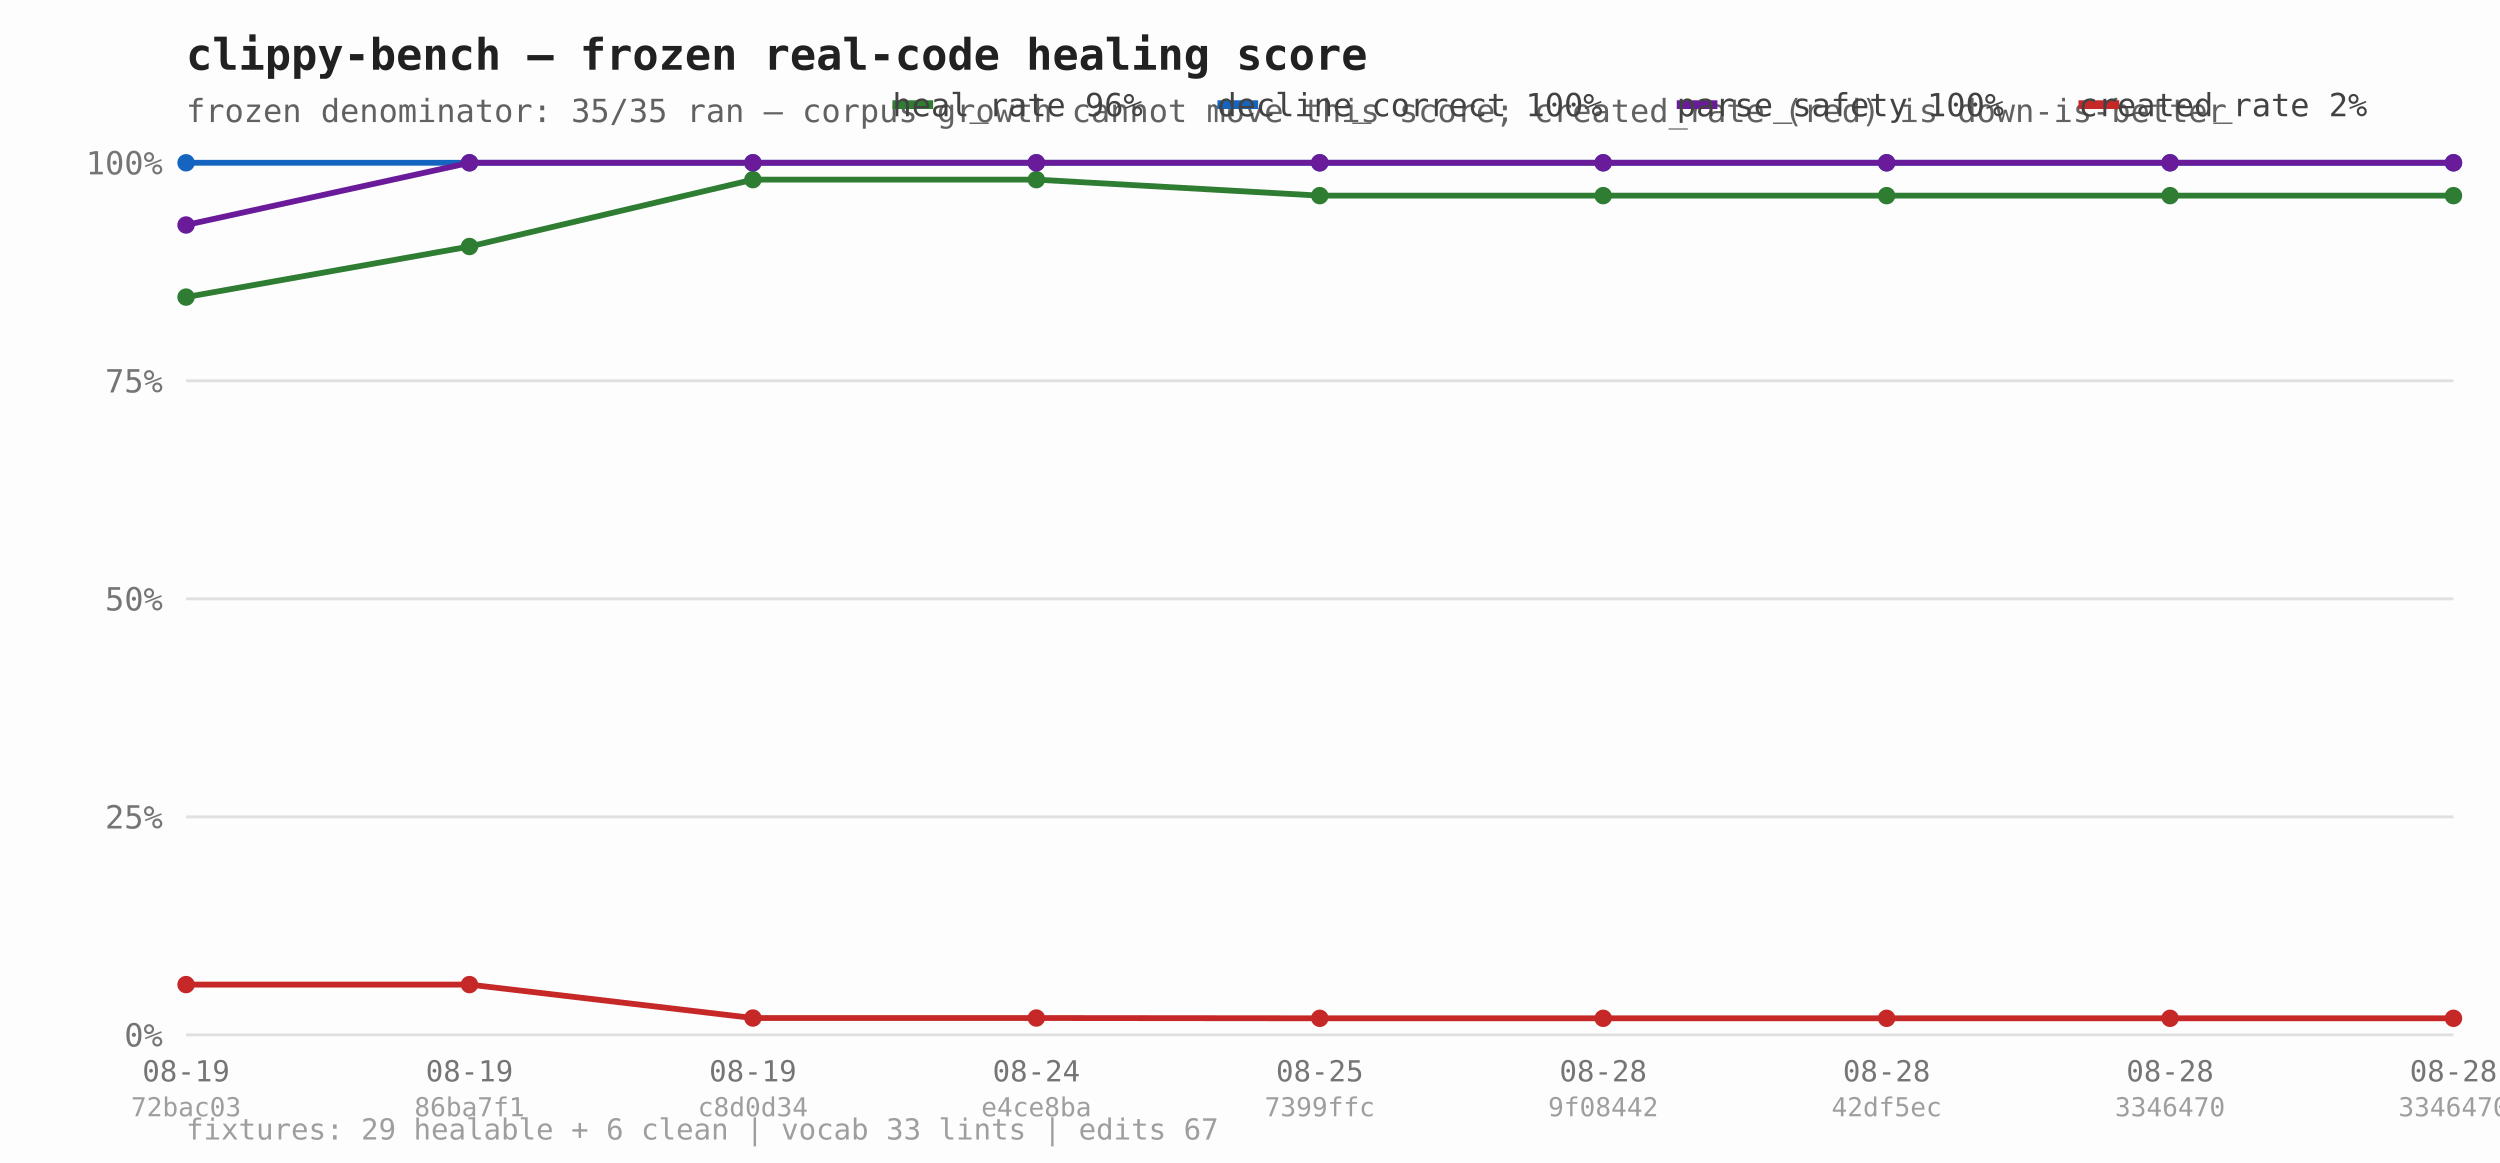
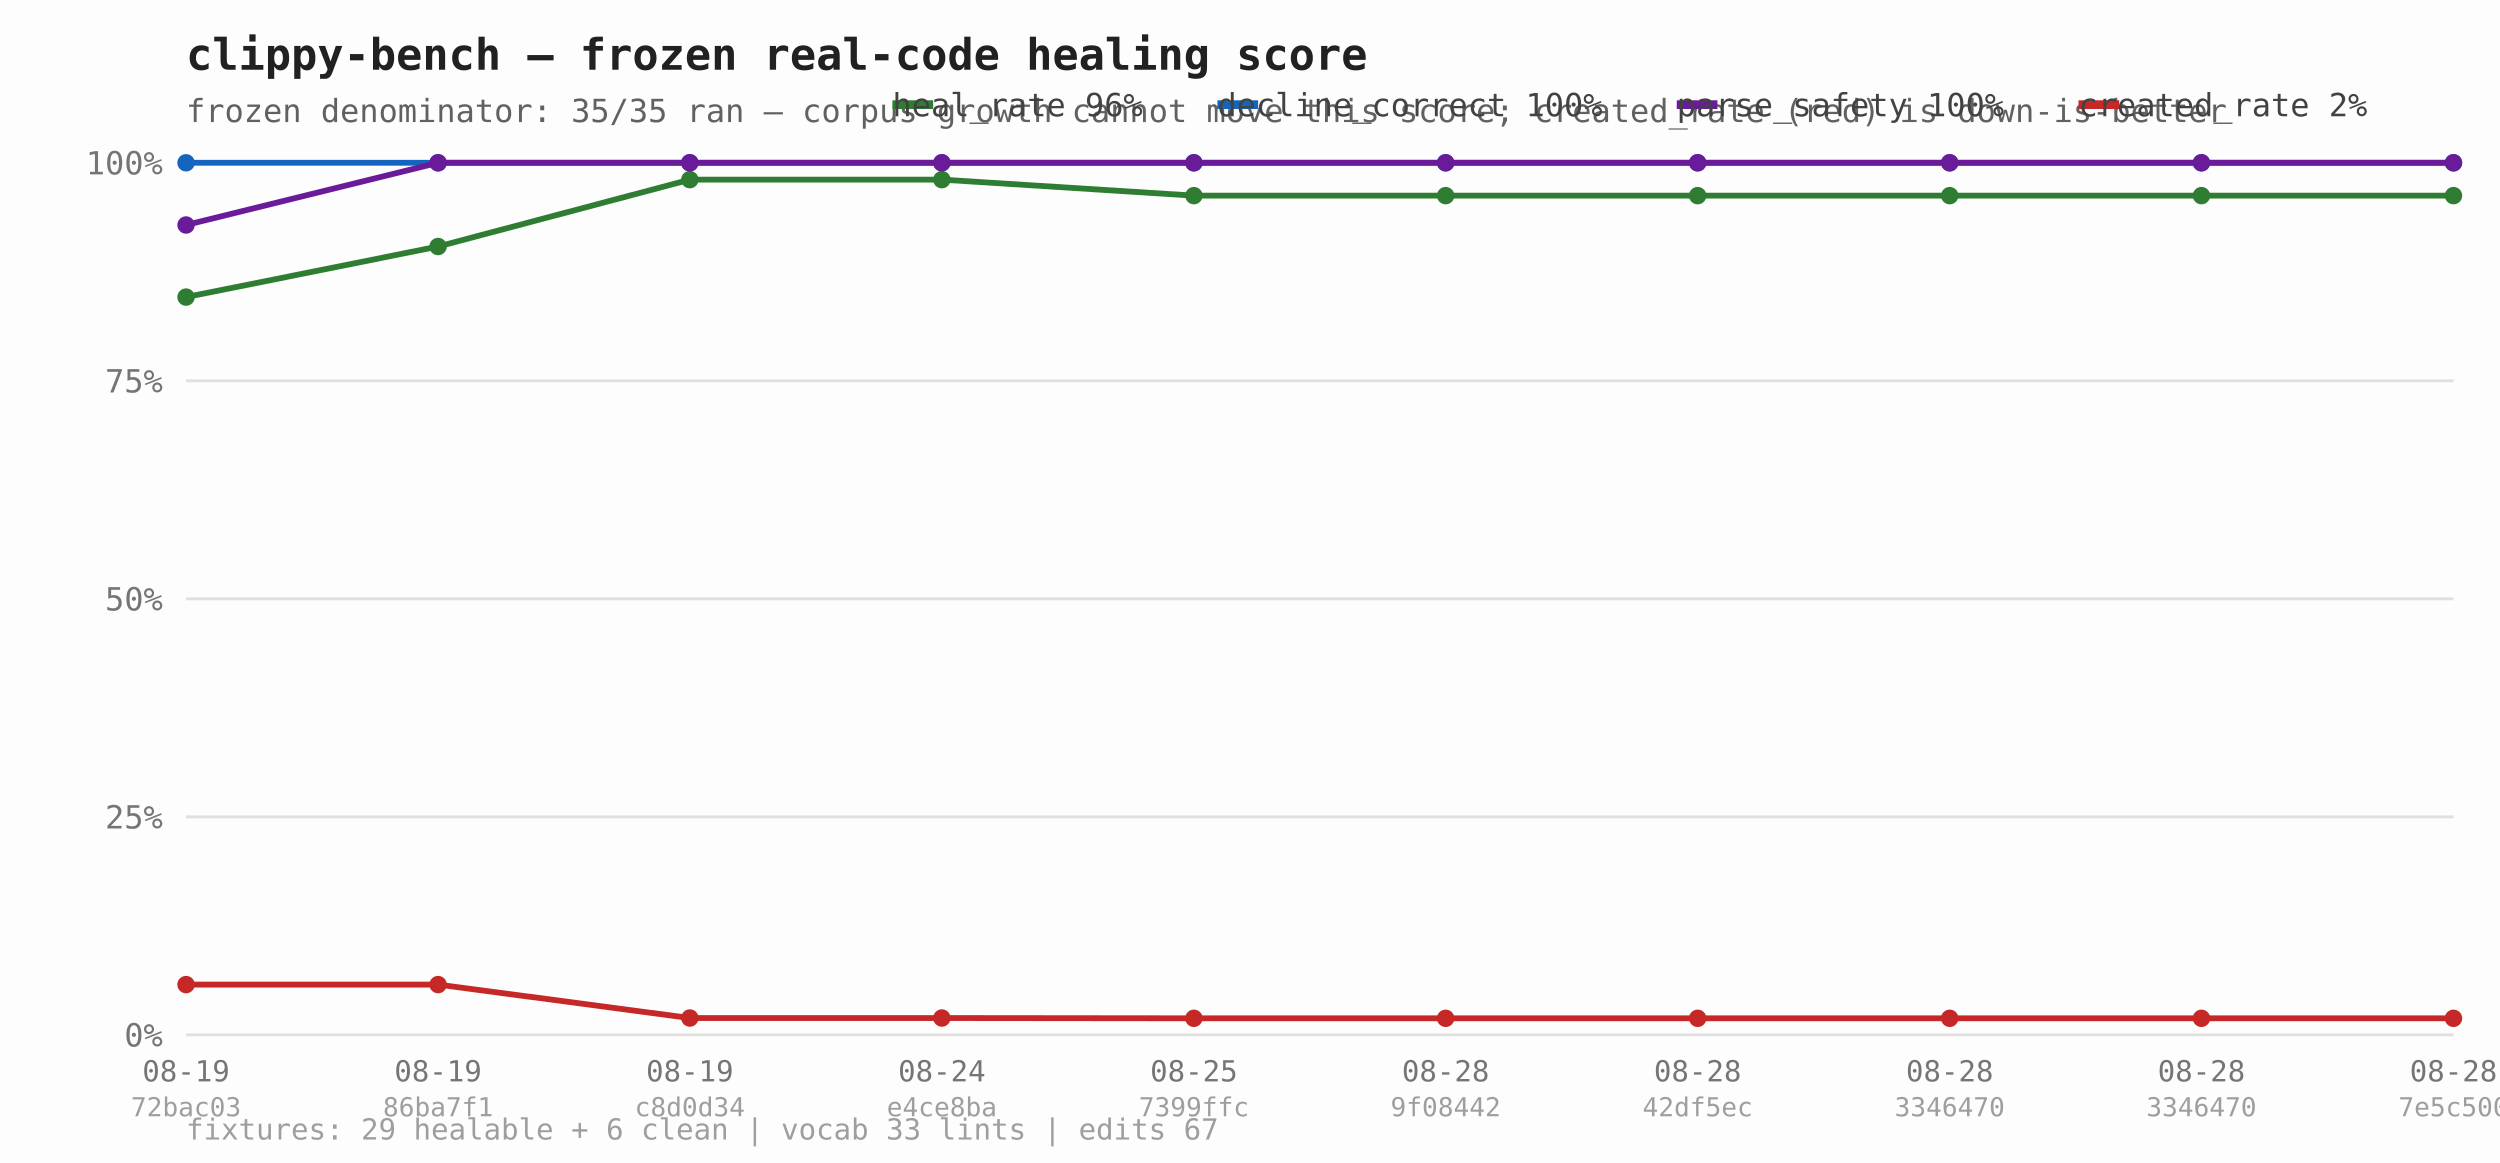
<svg xmlns="http://www.w3.org/2000/svg" width="860" height="400" viewBox="0 0 860 400" font-family="ui-monospace,Menlo,monospace">
  <rect width="100%" height="100%" fill="#fdfdfd" />
  <text x="64" y="24" font-size="15" font-weight="bold" fill="#212121">clippy-bench — frozen real-code healing score</text>
  <text x="64" y="42" font-size="11" fill="#616161">frozen denominator: 35/35 ran — corpus growth cannot move this score; created_rate (red) is down-is-better</text>
  <line x1="64" y1="356.0" x2="844" y2="356.0" stroke="#e0e0e0" stroke-width="1" />
  <text x="56" y="360.0" font-size="11" fill="#757575" text-anchor="end">0%</text>
  <line x1="64" y1="281.0" x2="844" y2="281.0" stroke="#e0e0e0" stroke-width="1" />
  <text x="56" y="285.0" font-size="11" fill="#757575" text-anchor="end">25%</text>
  <line x1="64" y1="206.0" x2="844" y2="206.0" stroke="#e0e0e0" stroke-width="1" />
  <text x="56" y="210.0" font-size="11" fill="#757575" text-anchor="end">50%</text>
  <line x1="64" y1="131.0" x2="844" y2="131.0" stroke="#e0e0e0" stroke-width="1" />
  <text x="56" y="135.0" font-size="11" fill="#757575" text-anchor="end">75%</text>
  <line x1="64" y1="56.0" x2="844" y2="56.0" stroke="#e0e0e0" stroke-width="1" />
  <text x="56" y="60.0" font-size="11" fill="#757575" text-anchor="end">100%</text>
  <line x1="715.0" y1="36" x2="729.0" y2="36" stroke="#c62828" stroke-width="3" />
  <text x="715.0" y="40" font-size="11" fill="#424242">created_rate 2%</text>
  <line x1="576.8" y1="36" x2="590.8" y2="36" stroke="#6a1b9a" stroke-width="3" />
  <text x="576.8" y="40" font-size="11" fill="#424242">parse_safety 100%</text>
  <line x1="418.8" y1="36" x2="432.8" y2="36" stroke="#1565c0" stroke-width="3" />
  <text x="418.8" y="40" font-size="11" fill="#424242">decline_correct 100%</text>
  <line x1="307.0" y1="36" x2="321.0" y2="36" stroke="#2e7d32" stroke-width="3" />
  <text x="307.0" y="40" font-size="11" fill="#424242">heal_rate 96%</text>
-   <path d="M 64.0 102.2 L 161.5 84.8 L 259.0 61.8 L 356.5 61.8 L 454.0 67.3 L 551.5 67.3 L 649.0 67.3 L 746.5 67.3 L 844.0 67.3" fill="none" stroke="#2e7d32" stroke-width="2" stroke-linejoin="round" stroke-linecap="round" />
+   <path d="M 64.0 102.2 L 150.7 84.8 L 237.3 61.8 L 324.0 61.8 L 410.7 67.3 L 497.3 67.3 L 584.0 67.3 L 670.7 67.3 L 757.3 67.3 L 844.0 67.3" fill="none" stroke="#2e7d32" stroke-width="2" stroke-linejoin="round" stroke-linecap="round" />
  <circle cx="64.0" cy="102.2" r="3" fill="#2e7d32" />
-   <circle cx="161.5" cy="84.8" r="3" fill="#2e7d32" />
-   <circle cx="259.0" cy="61.8" r="3" fill="#2e7d32" />
-   <circle cx="356.5" cy="61.8" r="3" fill="#2e7d32" />
-   <circle cx="454.0" cy="67.3" r="3" fill="#2e7d32" />
-   <circle cx="551.5" cy="67.3" r="3" fill="#2e7d32" />
-   <circle cx="649.0" cy="67.3" r="3" fill="#2e7d32" />
-   <circle cx="746.5" cy="67.3" r="3" fill="#2e7d32" />
+   <circle cx="150.7" cy="84.8" r="3" fill="#2e7d32" />
+   <circle cx="237.3" cy="61.8" r="3" fill="#2e7d32" />
+   <circle cx="324.0" cy="61.8" r="3" fill="#2e7d32" />
+   <circle cx="410.7" cy="67.3" r="3" fill="#2e7d32" />
+   <circle cx="497.3" cy="67.3" r="3" fill="#2e7d32" />
+   <circle cx="584.0" cy="67.3" r="3" fill="#2e7d32" />
+   <circle cx="670.7" cy="67.3" r="3" fill="#2e7d32" />
+   <circle cx="757.3" cy="67.3" r="3" fill="#2e7d32" />
  <circle cx="844.0" cy="67.3" r="3" fill="#2e7d32" />
-   <path d="M 64.0 56.0 L 161.5 56.0 L 259.0 56.0 L 356.5 56.0 L 454.0 56.0 L 551.5 56.0 L 649.0 56.0 L 746.5 56.0 L 844.0 56.0" fill="none" stroke="#1565c0" stroke-width="2" stroke-linejoin="round" stroke-linecap="round" />
+   <path d="M 64.0 56.0 L 150.7 56.0 L 237.3 56.0 L 324.0 56.0 L 410.7 56.0 L 497.3 56.0 L 584.0 56.0 L 670.7 56.0 L 757.3 56.0 L 844.0 56.0" fill="none" stroke="#1565c0" stroke-width="2" stroke-linejoin="round" stroke-linecap="round" />
  <circle cx="64.0" cy="56.0" r="3" fill="#1565c0" />
-   <circle cx="161.5" cy="56.0" r="3" fill="#1565c0" />
-   <circle cx="259.0" cy="56.0" r="3" fill="#1565c0" />
-   <circle cx="356.5" cy="56.0" r="3" fill="#1565c0" />
-   <circle cx="454.0" cy="56.0" r="3" fill="#1565c0" />
-   <circle cx="551.5" cy="56.0" r="3" fill="#1565c0" />
-   <circle cx="649.0" cy="56.0" r="3" fill="#1565c0" />
-   <circle cx="746.5" cy="56.0" r="3" fill="#1565c0" />
+   <circle cx="150.7" cy="56.0" r="3" fill="#1565c0" />
+   <circle cx="237.3" cy="56.0" r="3" fill="#1565c0" />
+   <circle cx="324.0" cy="56.0" r="3" fill="#1565c0" />
+   <circle cx="410.7" cy="56.0" r="3" fill="#1565c0" />
+   <circle cx="497.3" cy="56.0" r="3" fill="#1565c0" />
+   <circle cx="584.0" cy="56.0" r="3" fill="#1565c0" />
+   <circle cx="670.7" cy="56.0" r="3" fill="#1565c0" />
+   <circle cx="757.3" cy="56.0" r="3" fill="#1565c0" />
  <circle cx="844.0" cy="56.0" r="3" fill="#1565c0" />
-   <path d="M 64.0 77.4 L 161.5 56.0 L 259.0 56.0 L 356.5 56.0 L 454.0 56.0 L 551.5 56.0 L 649.0 56.0 L 746.5 56.0 L 844.0 56.0" fill="none" stroke="#6a1b9a" stroke-width="2" stroke-linejoin="round" stroke-linecap="round" />
+   <path d="M 64.0 77.4 L 150.7 56.0 L 237.3 56.0 L 324.0 56.0 L 410.7 56.0 L 497.3 56.0 L 584.0 56.0 L 670.7 56.0 L 757.3 56.0 L 844.0 56.0" fill="none" stroke="#6a1b9a" stroke-width="2" stroke-linejoin="round" stroke-linecap="round" />
  <circle cx="64.0" cy="77.4" r="3" fill="#6a1b9a" />
-   <circle cx="161.5" cy="56.0" r="3" fill="#6a1b9a" />
-   <circle cx="259.0" cy="56.0" r="3" fill="#6a1b9a" />
-   <circle cx="356.5" cy="56.0" r="3" fill="#6a1b9a" />
-   <circle cx="454.0" cy="56.0" r="3" fill="#6a1b9a" />
-   <circle cx="551.5" cy="56.0" r="3" fill="#6a1b9a" />
-   <circle cx="649.0" cy="56.0" r="3" fill="#6a1b9a" />
-   <circle cx="746.5" cy="56.0" r="3" fill="#6a1b9a" />
+   <circle cx="150.7" cy="56.0" r="3" fill="#6a1b9a" />
+   <circle cx="237.3" cy="56.0" r="3" fill="#6a1b9a" />
+   <circle cx="324.0" cy="56.0" r="3" fill="#6a1b9a" />
+   <circle cx="410.7" cy="56.0" r="3" fill="#6a1b9a" />
+   <circle cx="497.3" cy="56.0" r="3" fill="#6a1b9a" />
+   <circle cx="584.0" cy="56.0" r="3" fill="#6a1b9a" />
+   <circle cx="670.7" cy="56.0" r="3" fill="#6a1b9a" />
+   <circle cx="757.3" cy="56.0" r="3" fill="#6a1b9a" />
  <circle cx="844.0" cy="56.0" r="3" fill="#6a1b9a" />
-   <path d="M 64.0 338.7 L 161.5 338.7 L 259.0 350.2 L 356.5 350.2 L 454.0 350.3 L 551.5 350.3 L 649.0 350.3 L 746.5 350.3 L 844.0 350.3" fill="none" stroke="#c62828" stroke-width="2" stroke-linejoin="round" stroke-linecap="round" />
+   <path d="M 64.0 338.7 L 150.7 338.7 L 237.3 350.2 L 324.0 350.2 L 410.7 350.3 L 497.3 350.3 L 584.0 350.3 L 670.7 350.3 L 757.3 350.3 L 844.0 350.3" fill="none" stroke="#c62828" stroke-width="2" stroke-linejoin="round" stroke-linecap="round" />
  <circle cx="64.0" cy="338.7" r="3" fill="#c62828" />
-   <circle cx="161.5" cy="338.7" r="3" fill="#c62828" />
-   <circle cx="259.0" cy="350.2" r="3" fill="#c62828" />
-   <circle cx="356.5" cy="350.2" r="3" fill="#c62828" />
-   <circle cx="454.0" cy="350.3" r="3" fill="#c62828" />
-   <circle cx="551.5" cy="350.3" r="3" fill="#c62828" />
-   <circle cx="649.0" cy="350.3" r="3" fill="#c62828" />
-   <circle cx="746.5" cy="350.3" r="3" fill="#c62828" />
+   <circle cx="150.7" cy="338.7" r="3" fill="#c62828" />
+   <circle cx="237.3" cy="350.2" r="3" fill="#c62828" />
+   <circle cx="324.0" cy="350.2" r="3" fill="#c62828" />
+   <circle cx="410.7" cy="350.3" r="3" fill="#c62828" />
+   <circle cx="497.3" cy="350.3" r="3" fill="#c62828" />
+   <circle cx="584.0" cy="350.3" r="3" fill="#c62828" />
+   <circle cx="670.7" cy="350.3" r="3" fill="#c62828" />
+   <circle cx="757.3" cy="350.3" r="3" fill="#c62828" />
  <circle cx="844.0" cy="350.3" r="3" fill="#c62828" />
  <text x="64.0" y="372.0" font-size="10" fill="#757575" text-anchor="middle">08-19</text>
  <text x="64.0" y="384.0" font-size="9" fill="#9e9e9e" text-anchor="middle">72bac03</text>
-   <text x="161.5" y="372.0" font-size="10" fill="#757575" text-anchor="middle">08-19</text>
-   <text x="161.5" y="384.0" font-size="9" fill="#9e9e9e" text-anchor="middle">86ba7f1</text>
-   <text x="259.0" y="372.0" font-size="10" fill="#757575" text-anchor="middle">08-19</text>
-   <text x="259.0" y="384.0" font-size="9" fill="#9e9e9e" text-anchor="middle">c8d0d34</text>
-   <text x="356.5" y="372.0" font-size="10" fill="#757575" text-anchor="middle">08-24</text>
-   <text x="356.5" y="384.0" font-size="9" fill="#9e9e9e" text-anchor="middle">e4ce8ba</text>
-   <text x="454.0" y="372.0" font-size="10" fill="#757575" text-anchor="middle">08-25</text>
-   <text x="454.0" y="384.0" font-size="9" fill="#9e9e9e" text-anchor="middle">7399ffc</text>
-   <text x="551.5" y="372.0" font-size="10" fill="#757575" text-anchor="middle">08-28</text>
-   <text x="551.5" y="384.0" font-size="9" fill="#9e9e9e" text-anchor="middle">9f08442</text>
-   <text x="649.0" y="372.0" font-size="10" fill="#757575" text-anchor="middle">08-28</text>
-   <text x="649.0" y="384.0" font-size="9" fill="#9e9e9e" text-anchor="middle">42df5ec</text>
-   <text x="746.5" y="372.0" font-size="10" fill="#757575" text-anchor="middle">08-28</text>
-   <text x="746.5" y="384.0" font-size="9" fill="#9e9e9e" text-anchor="middle">3346470</text>
+   <text x="150.7" y="372.0" font-size="10" fill="#757575" text-anchor="middle">08-19</text>
+   <text x="150.7" y="384.0" font-size="9" fill="#9e9e9e" text-anchor="middle">86ba7f1</text>
+   <text x="237.3" y="372.0" font-size="10" fill="#757575" text-anchor="middle">08-19</text>
+   <text x="237.3" y="384.0" font-size="9" fill="#9e9e9e" text-anchor="middle">c8d0d34</text>
+   <text x="324.0" y="372.0" font-size="10" fill="#757575" text-anchor="middle">08-24</text>
+   <text x="324.0" y="384.0" font-size="9" fill="#9e9e9e" text-anchor="middle">e4ce8ba</text>
+   <text x="410.7" y="372.0" font-size="10" fill="#757575" text-anchor="middle">08-25</text>
+   <text x="410.7" y="384.0" font-size="9" fill="#9e9e9e" text-anchor="middle">7399ffc</text>
+   <text x="497.3" y="372.0" font-size="10" fill="#757575" text-anchor="middle">08-28</text>
+   <text x="497.3" y="384.0" font-size="9" fill="#9e9e9e" text-anchor="middle">9f08442</text>
+   <text x="584.0" y="372.0" font-size="10" fill="#757575" text-anchor="middle">08-28</text>
+   <text x="584.0" y="384.0" font-size="9" fill="#9e9e9e" text-anchor="middle">42df5ec</text>
+   <text x="670.7" y="372.0" font-size="10" fill="#757575" text-anchor="middle">08-28</text>
+   <text x="670.7" y="384.0" font-size="9" fill="#9e9e9e" text-anchor="middle">3346470</text>
+   <text x="757.3" y="372.0" font-size="10" fill="#757575" text-anchor="middle">08-28</text>
+   <text x="757.3" y="384.0" font-size="9" fill="#9e9e9e" text-anchor="middle">3346470</text>
  <text x="844.0" y="372.0" font-size="10" fill="#757575" text-anchor="middle">08-28</text>
-   <text x="844.0" y="384.0" font-size="9" fill="#9e9e9e" text-anchor="middle">3346470</text>
+   <text x="844.0" y="384.0" font-size="9" fill="#9e9e9e" text-anchor="middle">7e5c500</text>
  <text x="64" y="392.0" font-size="10" fill="#9e9e9e">fixtures: 29 healable + 6 clean | vocab 33 lints | edits 67</text>
</svg>
